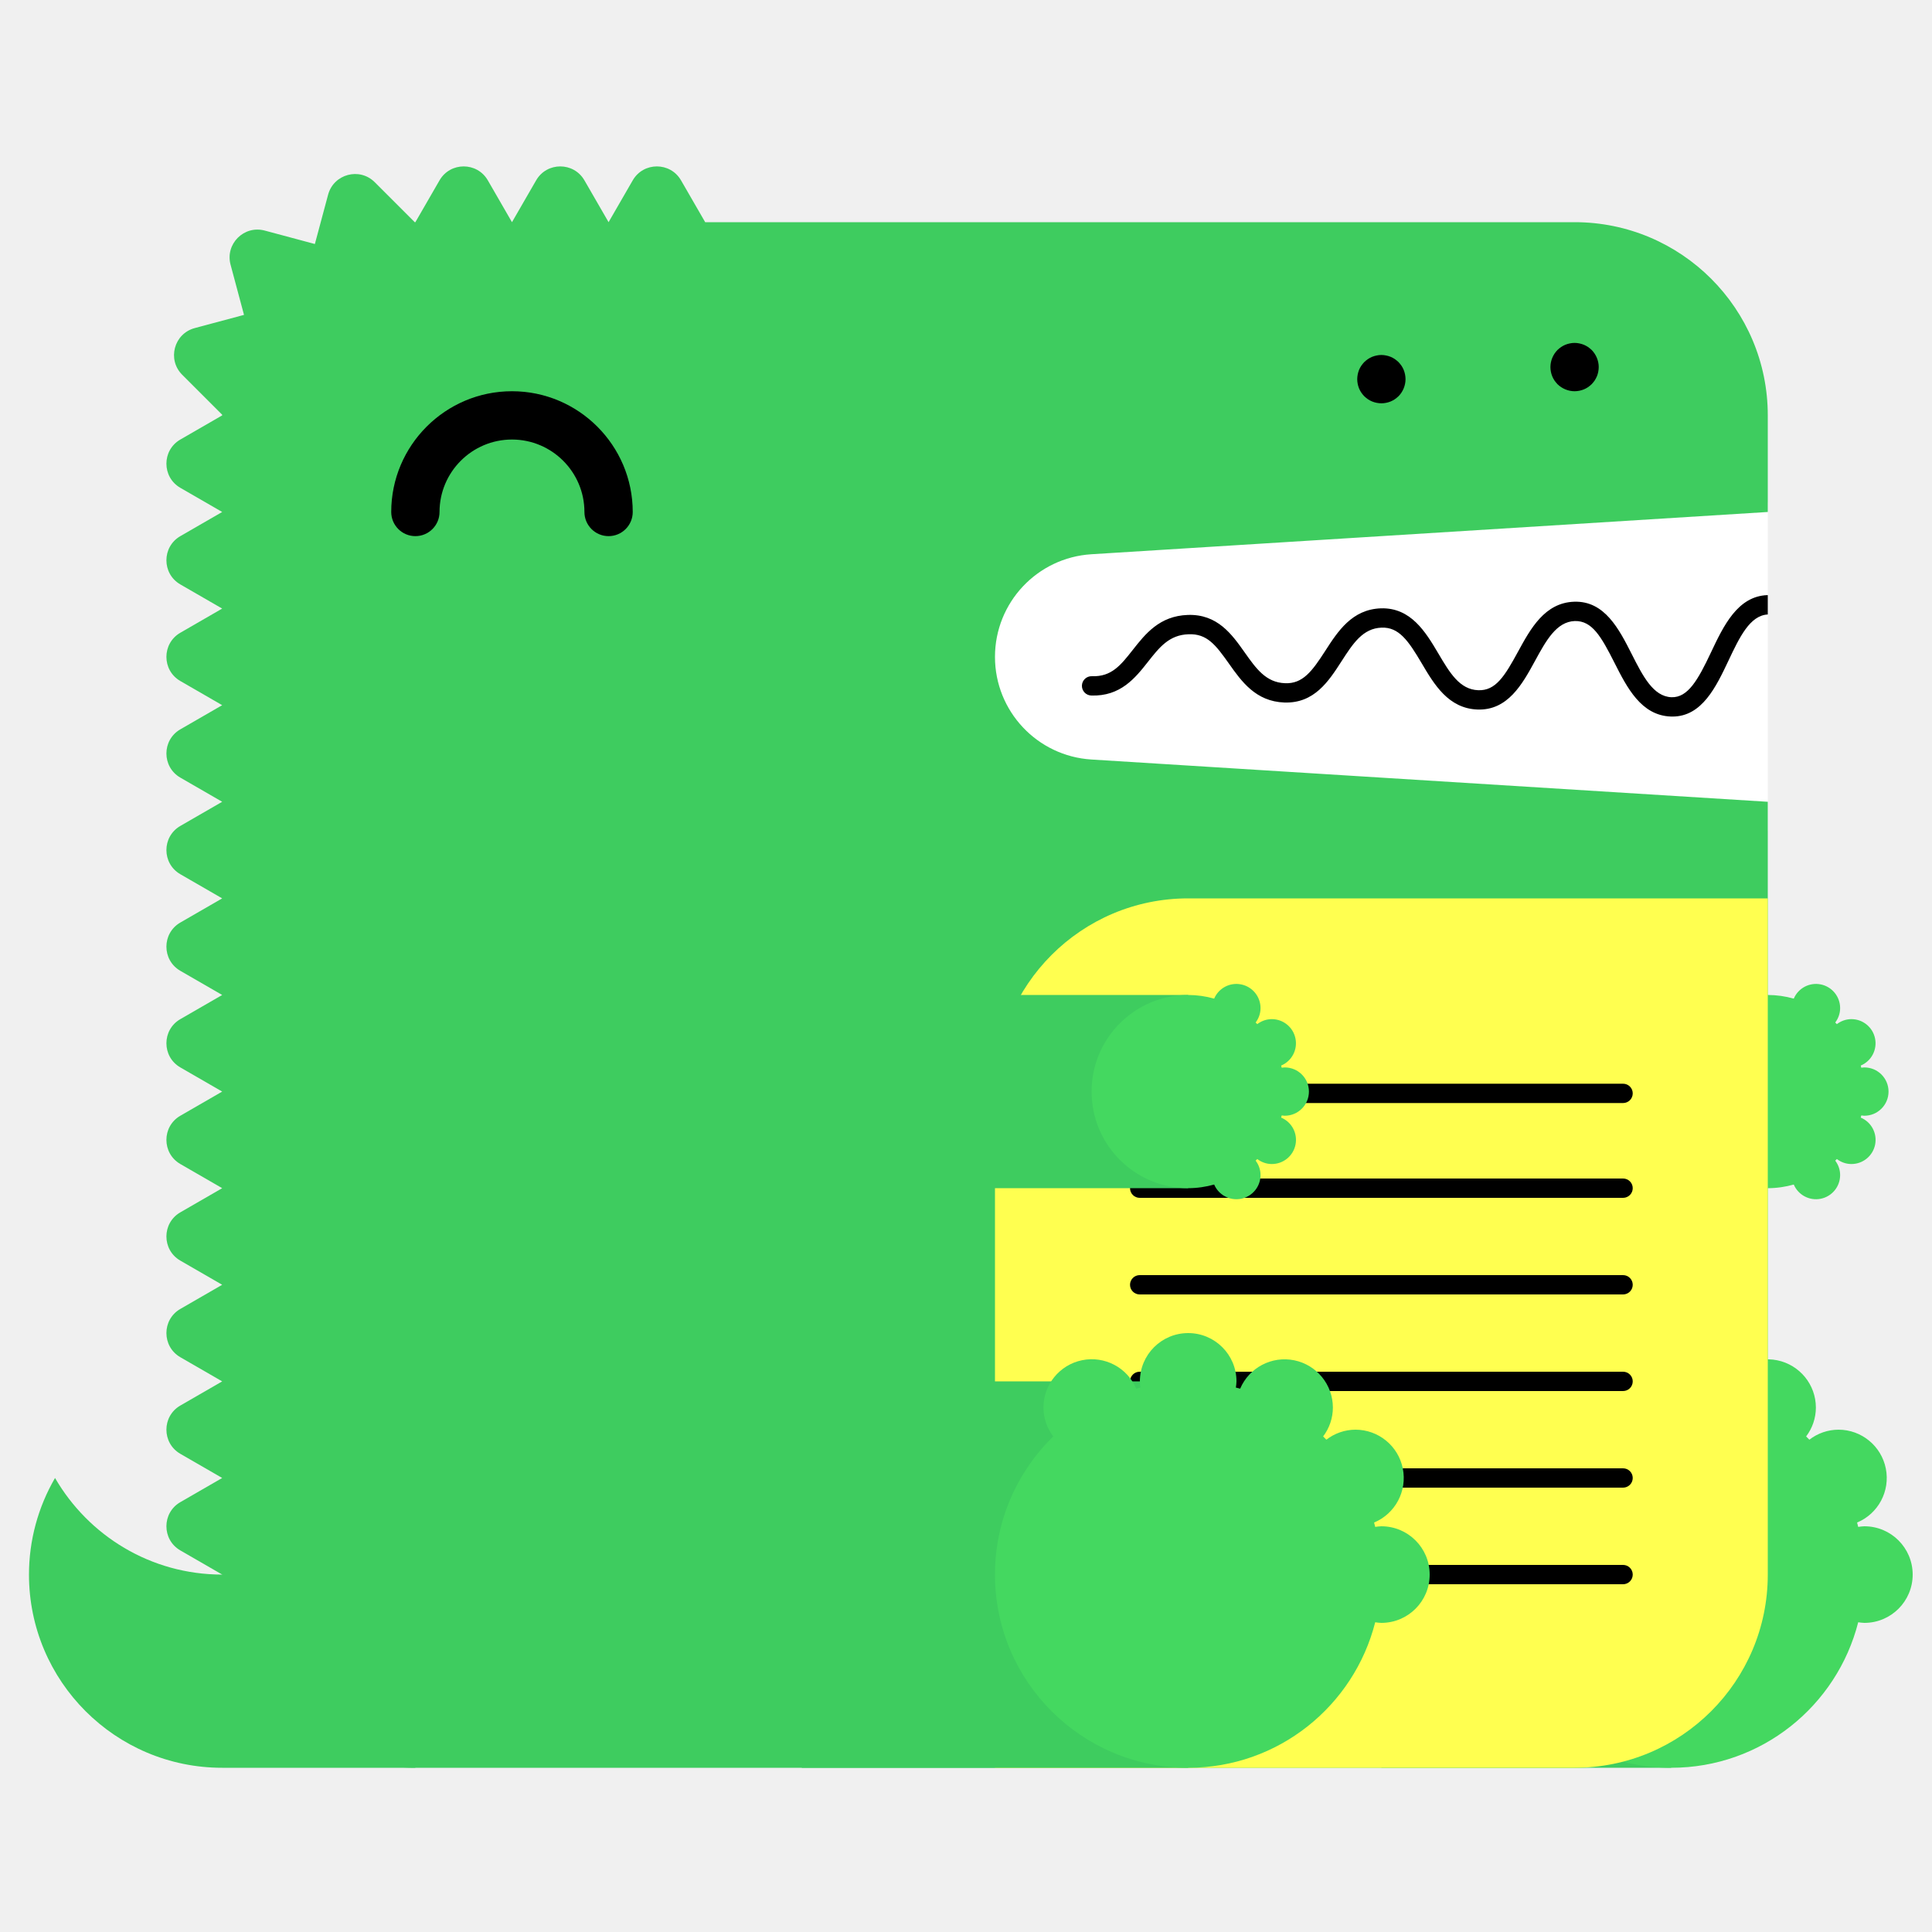
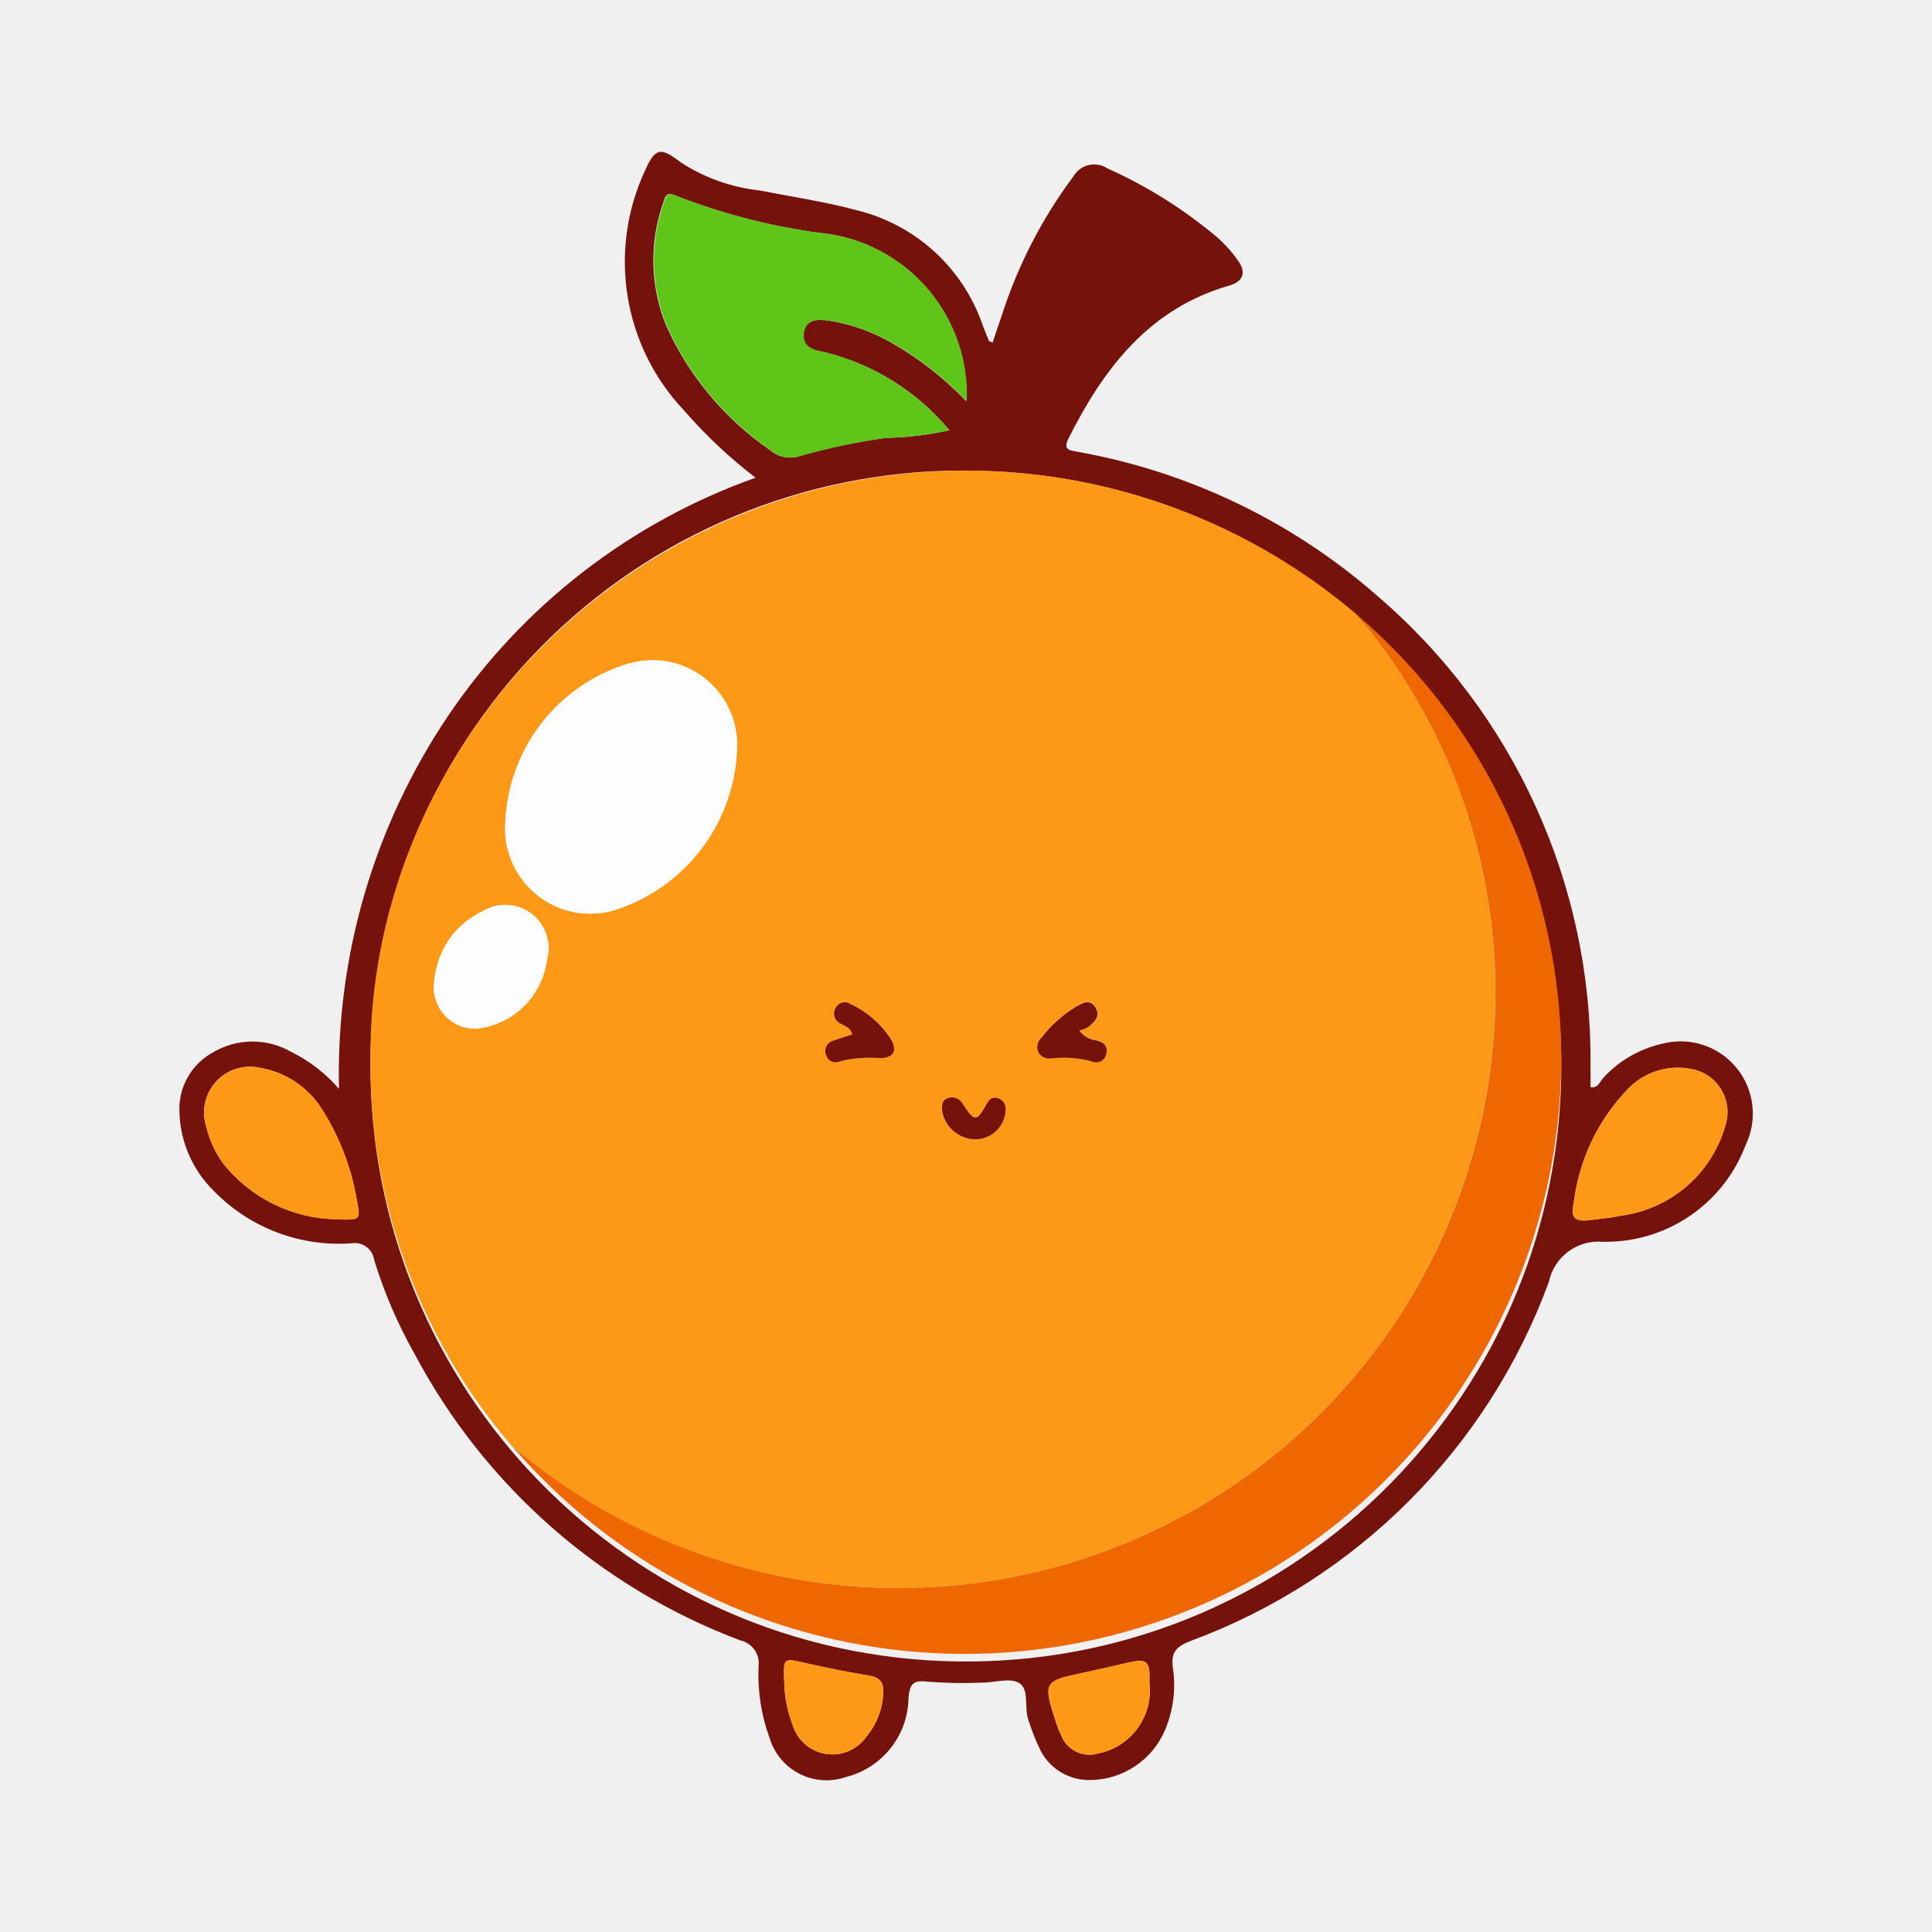
- <svg xmlns="http://www.w3.org/2000/svg" width="200" height="200" viewBox="0 0 200 200">
-   <g fill="none" fill-rule="evenodd">
-     <path fill="#FFF" d="M99 52h84v34H99z" />
-     <path d="M23 163c-7.398 0-13.843-4.027-17.303-10A19.886 19.886 0 0 0 3 163c0 11.046 8.954 20 20 20h20v-20H23z" fill="#3ECC5F" />
-     <path d="M112.98 57.376L183 53V43c0-11.046-8.954-20-20-20H73l-2.5-4.33c-1.112-1.925-3.889-1.925-5 0L63 23l-2.5-4.33c-1.111-1.925-3.889-1.925-5 0L53 23l-2.5-4.33c-1.111-1.925-3.889-1.925-5 0L43 23c-.022 0-.042.003-.065.003l-4.142-4.141c-1.57-1.571-4.252-.853-4.828 1.294l-1.369 5.104-5.192-1.392c-2.148-.575-4.111 1.389-3.535 3.536l1.39 5.193-5.102 1.367c-2.148.576-2.867 3.259-1.296 4.83l4.142 4.142c0 .021-.003.042-.003.064l-4.33 2.5c-1.925 1.111-1.925 3.889 0 5L23 53l-4.33 2.5c-1.925 1.111-1.925 3.889 0 5L23 63l-4.33 2.5c-1.925 1.111-1.925 3.889 0 5L23 73l-4.33 2.5c-1.925 1.111-1.925 3.889 0 5L23 83l-4.33 2.5c-1.925 1.111-1.925 3.889 0 5L23 93l-4.33 2.5c-1.925 1.111-1.925 3.889 0 5L23 103l-4.33 2.5c-1.925 1.111-1.925 3.889 0 5L23 113l-4.33 2.5c-1.925 1.111-1.925 3.889 0 5L23 123l-4.33 2.5c-1.925 1.111-1.925 3.889 0 5L23 133l-4.33 2.5c-1.925 1.111-1.925 3.889 0 5L23 143l-4.33 2.5c-1.925 1.111-1.925 3.889 0 5L23 153l-4.33 2.5c-1.925 1.111-1.925 3.889 0 5L23 163c0 11.046 8.954 20 20 20h120c11.046 0 20-8.954 20-20V83l-70.02-4.376A10.645 10.645 0 0 1 103 68c0-5.621 4.37-10.273 9.98-10.624" fill="#3ECC5F" />
-     <path fill="#3ECC5F" d="M143 183h30v-40h-30z" />
-     <path d="M193 158c-.219 0-.428.037-.639.064-.038-.15-.074-.301-.116-.451A5 5 0 0 0 190.32 148a4.96 4.96 0 0 0-3.016 1.036 26.531 26.531 0 0 0-.335-.336 4.955 4.955 0 0 0 1.011-2.987 5 5 0 0 0-9.599-1.959c-.148-.042-.297-.077-.445-.115.027-.211.064-.42.064-.639a5 5 0 0 0-5-5 5 5 0 0 0-5 5c0 .219.037.428.064.639-.148.038-.297.073-.445.115a4.998 4.998 0 0 0-9.599 1.959c0 1.125.384 2.151 1.011 2.987-3.717 3.632-6.031 8.693-6.031 14.3 0 11.046 8.954 20 20 20 9.339 0 17.16-6.41 19.361-15.064.211.027.42.064.639.064a5 5 0 0 0 5-5 5 5 0 0 0-5-5" fill="#44D860" />
-     <path fill="#3ECC5F" d="M153 123h30v-20h-30z" />
-     <path d="M193 115.5a2.5 2.5 0 1 0 0-5c-.109 0-.214.019-.319.032-.02-.075-.037-.15-.058-.225a2.501 2.501 0 0 0-.963-4.807c-.569 0-1.088.197-1.508.518a6.653 6.653 0 0 0-.168-.168c.314-.417.506-.931.506-1.494a2.5 2.5 0 0 0-4.8-.979A9.987 9.987 0 0 0 183 103c-5.522 0-10 4.478-10 10s4.478 10 10 10c.934 0 1.833-.138 2.69-.377a2.5 2.5 0 0 0 4.8-.979c0-.563-.192-1.077-.506-1.494.057-.055.113-.111.168-.168.42.321.939.518 1.508.518a2.5 2.5 0 0 0 .963-4.807c.021-.074.038-.15.058-.225.105.013.21.032.319.032" fill="#44D860" />
-     <path d="M63 55.5a2.5 2.5 0 0 1-2.5-2.5c0-4.136-3.364-7.5-7.5-7.5s-7.5 3.364-7.5 7.5a2.5 2.5 0 1 1-5 0c0-6.893 5.607-12.5 12.5-12.5S65.5 46.107 65.5 53a2.5 2.5 0 0 1-2.5 2.5" fill="#000" />
-     <path d="M103 183h60c11.046 0 20-8.954 20-20V93h-60c-11.046 0-20 8.954-20 20v70z" fill="#FFFF50" />
-     <path d="M168.02 124h-50.04a1 1 0 1 1 0-2h50.04a1 1 0 1 1 0 2m0 20h-50.04a1 1 0 1 1 0-2h50.04a1 1 0 1 1 0 2m0 20h-50.04a1 1 0 1 1 0-2h50.04a1 1 0 1 1 0 2m0-49.814h-50.04a1 1 0 1 1 0-2h50.04a1 1 0 1 1 0 2m0 19.814h-50.04a1 1 0 1 1 0-2h50.04a1 1 0 1 1 0 2m0 20h-50.04a1 1 0 1 1 0-2h50.04a1 1 0 1 1 0 2M183 61.611c-.012 0-.022-.006-.034-.005-3.09.105-4.552 3.196-5.842 5.923-1.346 2.85-2.387 4.703-4.093 4.647-1.889-.068-2.969-2.202-4.113-4.46-1.314-2.594-2.814-5.536-5.963-5.426-3.046.104-4.513 2.794-5.807 5.167-1.377 2.528-2.314 4.065-4.121 3.994-1.927-.07-2.951-1.805-4.136-3.813-1.321-2.236-2.848-4.75-5.936-4.664-2.994.103-4.465 2.385-5.763 4.4-1.373 2.13-2.335 3.428-4.165 3.351-1.973-.07-2.992-1.51-4.171-3.177-1.324-1.873-2.816-3.993-5.895-3.89-2.928.1-4.399 1.97-5.696 3.618-1.232 1.564-2.194 2.802-4.229 2.724a1 1 0 0 0-.072 2c3.017.101 4.545-1.8 5.872-3.487 1.177-1.496 2.193-2.787 4.193-2.855 1.926-.082 2.829 1.115 4.195 3.045 1.297 1.834 2.769 3.914 5.731 4.021 3.103.104 4.596-2.215 5.918-4.267 1.182-1.834 2.202-3.417 4.15-3.484 1.793-.067 2.769 1.35 4.145 3.681 1.297 2.197 2.766 4.686 5.787 4.796 3.125.108 4.634-2.62 5.949-5.035 1.139-2.088 2.214-4.06 4.119-4.126 1.793-.042 2.728 1.595 4.111 4.33 1.292 2.553 2.757 5.445 5.825 5.556l.169.003c3.064 0 4.518-3.075 5.805-5.794 1.139-2.41 2.217-4.68 4.067-4.773v-2z" fill="#000" />
-     <path fill="#3ECC5F" d="M83 183h40v-40H83z" />
-     <path d="M143 158c-.219 0-.428.037-.639.064-.038-.15-.074-.301-.116-.451A5 5 0 0 0 140.32 148a4.96 4.96 0 0 0-3.016 1.036 26.531 26.531 0 0 0-.335-.336 4.955 4.955 0 0 0 1.011-2.987 5 5 0 0 0-9.599-1.959c-.148-.042-.297-.077-.445-.115.027-.211.064-.42.064-.639a5 5 0 0 0-5-5 5 5 0 0 0-5 5c0 .219.037.428.064.639-.148.038-.297.073-.445.115a4.998 4.998 0 0 0-9.599 1.959c0 1.125.384 2.151 1.011 2.987-3.717 3.632-6.031 8.693-6.031 14.3 0 11.046 8.954 20 20 20 9.339 0 17.16-6.41 19.361-15.064.211.027.42.064.639.064a5 5 0 0 0 5-5 5 5 0 0 0-5-5" fill="#44D860" />
-     <path fill="#3ECC5F" d="M83 123h40v-20H83z" />
-     <path d="M133 115.5a2.5 2.5 0 1 0 0-5c-.109 0-.214.019-.319.032-.02-.075-.037-.15-.058-.225a2.501 2.501 0 0 0-.963-4.807c-.569 0-1.088.197-1.508.518a6.653 6.653 0 0 0-.168-.168c.314-.417.506-.931.506-1.494a2.5 2.5 0 0 0-4.8-.979A9.987 9.987 0 0 0 123 103c-5.522 0-10 4.478-10 10s4.478 10 10 10c.934 0 1.833-.138 2.69-.377a2.5 2.5 0 0 0 4.8-.979c0-.563-.192-1.077-.506-1.494.057-.055.113-.111.168-.168.42.321.939.518 1.508.518a2.5 2.5 0 0 0 .963-4.807c.021-.074.038-.15.058-.225.105.013.21.032.319.032" fill="#44D860" />
-     <path d="M143 41.75c-.16 0-.33-.02-.49-.05a2.52 2.52 0 0 1-.47-.14c-.15-.06-.29-.14-.431-.23-.13-.09-.259-.2-.38-.31-.109-.12-.219-.24-.309-.38s-.17-.28-.231-.43a2.619 2.619 0 0 1-.189-.96c0-.16.02-.33.05-.49.03-.16.08-.31.139-.47.061-.15.141-.29.231-.43.09-.13.2-.26.309-.38.121-.11.25-.22.38-.31.141-.09.281-.17.431-.23.149-.06.31-.11.47-.14.32-.07.65-.07.98 0 .159.03.32.08.47.14.149.06.29.14.43.23.13.09.259.2.38.31.11.12.22.25.31.38.09.14.17.28.23.43.06.16.11.31.14.47.029.16.05.33.05.49 0 .66-.271 1.31-.73 1.77-.121.11-.25.22-.38.31-.14.09-.281.17-.43.23a2.565 2.565 0 0 1-.96.19m20-1.25c-.66 0-1.3-.27-1.771-.73a3.802 3.802 0 0 1-.309-.38c-.09-.14-.17-.28-.231-.43a2.619 2.619 0 0 1-.189-.96c0-.66.27-1.3.729-1.77.121-.11.25-.22.38-.31.141-.09.281-.17.431-.23.149-.06.31-.11.47-.14.32-.07.66-.07.98 0 .159.03.32.08.47.14.149.06.29.14.43.23.13.09.259.2.38.31.459.47.73 1.11.73 1.77 0 .16-.021.33-.05.49-.03.16-.08.32-.14.47-.07.15-.14.29-.23.43-.09.13-.2.26-.31.38-.121.11-.25.22-.38.31-.14.09-.281.17-.43.23a2.565 2.565 0 0 1-.96.19" fill="#000" />
-   </g>
+ <svg xmlns="http://www.w3.org/2000/svg" t="1705990203506" class="icon" viewBox="0 0 1024 1024" version="1.1" p-id="6957" width="200" height="200">
+   <path d="M179.673 577.142a339.338 339.338 0 0 1 57.954-197.908 329.925 329.925 0 0 1 162.836-126.031 258.895 258.895 0 0 1-37.849-35.584 114.629 114.629 0 0 1-20.815-127.055c5.494-12.406 8.271-12.761 19.18-4.411a95.015 95.015 0 0 0 41.511 14.769c17.211 3.387 34.58 5.908 51.535 10.496a94.129 94.129 0 0 1 66.757 60.79c1.063 2.836 2.206 5.632 3.348 8.409 0 0.217 0.532 0.276 1.969 0.965 1.654-4.903 3.249-9.846 4.943-14.592a250.703 250.703 0 0 1 37.79-73.354 12.761 12.761 0 0 1 18.176-4.352 246.154 246.154 0 0 1 58.663 36.962 70.046 70.046 0 0 1 10.673 12.091c4.273 6.144 2.54 10.91-4.805 13.017-42.476 12.229-66.481 43.815-85.209 81.034-3.151 6.282 0.807 6.282 5.14 7.129a328.33 328.33 0 0 1 158.543 76.308 323.486 323.486 0 0 1 112.994 248.123v12.268c4.155 0.748 4.923-3.072 6.794-4.943a60.278 60.278 0 0 1 31.055-18.038 38.302 38.302 0 0 1 44.347 53.721 79.163 79.163 0 0 1-75.874 51.2 26.821 26.821 0 0 0-28.396 21.287 320.788 320.788 0 0 1-189.854 190.287c-7.286 2.855-10.713 5.79-9.393 14.434a61.381 61.381 0 0 1-4.194 32.788 43.52 43.52 0 0 1-39.759 26.506 29.026 29.026 0 0 1-25.935-15.045 116.007 116.007 0 0 1-6.735-16.837c-2.402-6.518 0.729-16.108-4.884-19.535-4.825-2.954-13.056-0.197-19.692-0.197a241.152 241.152 0 0 1-29.322-0.571c-7.522-0.926-8.96 1.772-9.63 8.31a43.855 43.855 0 0 1-33.182 42.279 31.508 31.508 0 0 1-40.487-20.795 97.418 97.418 0 0 1-5.809-37.809 12.406 12.406 0 0 0-9.61-13.785 324.923 324.923 0 0 1-172.583-151.631 251.195 251.195 0 0 1-21.563-50.078 10.358 10.358 0 0 0-12.032-8.783 92.554 92.554 0 0 1-73.255-28.081 60.652 60.652 0 0 1-17.881-40.763 34.225 34.225 0 0 1 18.235-32.63 41.019 41.019 0 0 1 40.704-0.138 80.404 80.404 0 0 1 25.6 19.771z m16.699-15.202a315.589 315.589 0 1 0 322.954-312.399 313.777 313.777 0 0 0-322.954 312.399z m306.826-333.922a125.322 125.322 0 0 0-66.206-41.354c-5.632-0.906-12.367-2.678-11.126-10.358s8.094-7.089 13.785-6.341a98.166 98.166 0 0 1 33.083 11.815 176.561 176.561 0 0 1 39.385 30.818 86.055 86.055 0 0 0-72.271-88.478 330.043 330.043 0 0 1-81.999-20.5c-4.746-2.343-5.337 0.866-6.183 3.466a91.451 91.451 0 0 0 1.575 65.831 159.094 159.094 0 0 0 55.138 65.812 16.03 16.03 0 0 0 15.754 2.875 333.962 333.962 0 0 1 45.292-9.531 166.459 166.459 0 0 0 33.772-4.057zM178.117 646.223c13.174 0.551 12.997 0.473 11.008-10.102a130.087 130.087 0 0 0-18.708-48.561 48.187 48.187 0 0 0-32.335-21.543 24.32 24.32 0 0 0-28.711 31.271 54.252 54.252 0 0 0 8.724 19.141 78.375 78.375 0 0 0 60.022 29.794z m663.966 0.532c5.652-0.768 11.402-1.162 16.955-2.422a66.422 66.422 0 0 0 55.257-47.143 23.257 23.257 0 0 0-18.078-30.641 36.569 36.569 0 0 0-33.969 11.264 104.881 104.881 0 0 0-28.042 59.077c-1.772 8.212-0.118 10.673 7.877 9.866z m-232.862 245.169c0.414-11.815-1.162-13.076-12.17-10.476-7.877 1.851-15.754 3.643-23.631 5.317-20.165 4.254-20.559 4.923-14.001 25.246a60.455 60.455 0 0 0 2.914 7.522 16.089 16.089 0 0 0 19.692 9.846 34.048 34.048 0 0 0 27.195-37.455z m-193.575-1.182a67.682 67.682 0 0 0 4.49 23.631 22.016 22.016 0 0 0 39.207 5.908 38.006 38.006 0 0 0 8.743-22.095c0.571-6.183-1.339-9.157-7.877-10.142a531.988 531.988 0 0 1-33.477-6.617c-11.559-2.619-11.52-2.777-11.087 9.314z" fill="#76120C" p-id="6958" />
+   <path d="M718.946 325.573a319.153 319.153 0 0 0-199.601-76.052A316.849 316.849 0 0 0 234.26 413.538a297.354 297.354 0 0 0-17.152 36.608 301.095 301.095 0 0 0-15.557 53.898 293.809 293.809 0 0 0-5.218 57.876 310.252 310.252 0 0 0 74.831 204.308 316.298 316.298 0 0 0 521.334-238.494 309.721 309.721 0 0 0-73.551-202.161z m-429.036 183.138a42.201 42.201 0 0 1-37.278 36.51 21.957 21.957 0 0 1-22.489-24.99 55.138 55.138 0 0 1 3.801-14.789 42.437 42.437 0 0 1 17.506-20.066 39.503 39.503 0 0 1 4.45-2.442 22.922 22.922 0 0 1 34.009 25.758z m37.218-26.821a44.426 44.426 0 0 1-58.053-33.831 61.282 61.282 0 0 1-1.182-13.785 91.825 91.825 0 0 1 63.33-81.979 54.686 54.686 0 0 1 23.158-1.241 44.544 44.544 0 0 1 36.332 44.82 93.184 93.184 0 0 1-63.586 86.036z m139.244 78.946a67.072 67.072 0 0 0-20.953 1.595 5.337 5.337 0 0 1-7.483-2.974 5.75 5.75 0 0 1 3.938-8.015c3.151-1.201 6.361-2.068 9.964-3.269-1.122-3.938-4.096-4.273-6.242-5.691a5.908 5.908 0 0 1-2.501-8.546 5.435 5.435 0 0 1 7.877-1.792 54.823 54.823 0 0 1 18.452 14.553 27.983 27.983 0 0 1 2.619 3.682c3.801 6.183 1.831 10.142-5.041 10.378a1.969 1.969 0 0 1-0.63 0.098z m50.038 43.028a18.137 18.137 0 0 1-17.034-14.533c-0.354-3.033-0.473-6.459 3.21-7.483a6.715 6.715 0 0 1 7.719 3.328c6.124 9.433 7.247 9.492 12.406 0.177 1.3-2.324 2.619-3.938 5.278-3.564a5.711 5.711 0 0 1 4.923 5.514 16.069 16.069 0 0 1-16.502 16.581z m69.986-45.47a5.415 5.415 0 0 1-7.778 3.938 60.889 60.889 0 0 0-20.953-1.536 6.853 6.853 0 0 1-7.07-2.855 6.656 6.656 0 0 1 1.595-8.251 66.58 66.58 0 0 1 17.861-16.03c3.446-1.969 7.483-4.746 10.614 0.118s-0.886 8.015-4.273 10.732a13.607 13.607 0 0 1-4.391 1.477 13.273 13.273 0 0 0 9.019 5.278c3.722 0.906 6.321 3.052 5.278 7.148z" fill="#FD9917" p-id="6959" />
+   <path d="M827.49 562.649a316.219 316.219 0 0 1-556.229 203.599A316.318 316.318 0 0 0 792.596 527.754a309.76 309.76 0 0 0-73.669-202.181 309.445 309.445 0 0 1 108.564 237.076z" fill="#EF6700" p-id="6960" />
+   <path d="M503.198 228.017a166.105 166.105 0 0 1-33.477 4.076 335.498 335.498 0 0 0-45.292 9.531 16.03 16.03 0 0 1-15.754-2.855 159.153 159.153 0 0 1-55.138-65.812 91.471 91.471 0 0 1-1.575-65.831c0.847-2.599 1.438-5.79 6.183-3.466a330.24 330.24 0 0 0 81.999 20.5 86.055 86.055 0 0 1 72.271 88.478 176.62 176.62 0 0 0-39.385-30.838 98.462 98.462 0 0 0-33.103-11.815c-5.73-0.748-12.583-1.319-13.785 6.341s5.494 9.433 11.126 10.338a125.282 125.282 0 0 1 65.93 41.354z" fill="#5FC519" p-id="6961" />
+   <path d="M178.137 646.242a78.375 78.375 0 0 1-60.022-29.814 54.134 54.134 0 0 1-8.724-19.121 24.34 24.34 0 0 1 28.711-31.271 48.246 48.246 0 0 1 32.354 21.543 130.186 130.186 0 0 1 18.708 48.561c1.95 10.535 2.225 10.634-11.028 10.102z" fill="#FD9917" p-id="6962" />
+   <path d="M842.082 646.754c-7.995 0.807-9.649-1.654-7.877-9.846a104.881 104.881 0 0 1 28.042-59.077 36.569 36.569 0 0 1 33.969-11.264 23.257 23.257 0 0 1 18.078 30.641 66.422 66.422 0 0 1-55.257 47.143c-5.553 1.241-11.303 1.634-16.955 2.402z" fill="#FD9917" p-id="6963" />
+   <path d="M609.201 891.924a34.068 34.068 0 0 1-27.097 37.415 16.108 16.108 0 0 1-19.692-9.846 61.322 61.322 0 0 1-2.914-7.542c-6.577-20.303-6.164-20.972 14.001-25.246 7.877-1.654 15.754-3.446 23.631-5.317 10.91-2.54 12.485-1.241 12.071 10.535z" fill="#FD9917" p-id="6964" />
+   <path d="M415.646 890.742c-0.433-12.091-0.453-11.914 11.087-9.374 11.126 2.462 22.311 4.884 33.477 6.617 6.459 1.004 8.369 3.938 7.877 10.161a38.006 38.006 0 0 1-8.743 22.095 22.016 22.016 0 0 1-39.207-5.908 67.761 67.761 0 0 1-4.49-23.591z" fill="#FD9917" p-id="6965" />
+   <path d="M267.894 434.274a91.746 91.746 0 0 1 63.311-81.959 44.859 44.859 0 0 1 59.471 43.52 93.164 93.164 0 0 1-63.527 86.095 45.154 45.154 0 0 1-59.254-47.655z" fill="#FEFDFD" p-id="6966" />
+   <path d="M252.613 545.241a21.937 21.937 0 0 1-22.489-25.009 44.761 44.761 0 0 1 25.738-37.258 22.961 22.961 0 0 1 34.048 25.777 42.24 42.24 0 0 1-37.297 36.49z" fill="#FEFDFD" p-id="6967" />
+   <path d="M451.781 548.234c-1.162-3.938-4.116-4.293-6.262-5.73a5.77 5.77 0 0 1-2.462-8.527 5.396 5.396 0 0 1 7.877-1.772 51.377 51.377 0 0 1 21.051 18.196c3.938 6.361 1.753 10.417-5.632 10.437a67.289 67.289 0 0 0-20.953 1.615 5.297 5.297 0 0 1-7.463-2.974 5.75 5.75 0 0 1 3.938-8.015c3.111-1.122 6.302-2.068 9.905-3.23z" fill="#76120C" p-id="6968" />
+   <path d="M572.042 546.127a13.095 13.095 0 0 0 8.999 5.278c3.702 0.807 6.321 2.914 5.356 7.01a5.435 5.435 0 0 1-7.877 4.057 59.451 59.451 0 0 0-20.953-1.556 6.833 6.833 0 0 1-7.03-2.855 6.676 6.676 0 0 1 1.615-8.231 65.556 65.556 0 0 1 17.861-16.069c3.446-1.871 7.483-4.746 10.575 0.138s-0.847 8.054-4.273 10.772a14.375 14.375 0 0 1-4.273 1.457z" fill="#76120C" p-id="6969" />
+   <path d="M516.49 603.865a18.078 18.078 0 0 1-17.054-14.513c-0.335-3.013-0.473-6.459 3.23-7.463a6.636 6.636 0 0 1 7.7 3.308c6.144 9.452 7.266 9.472 12.386 0.197 1.3-2.363 2.639-3.938 5.297-3.564a5.73 5.73 0 0 1 4.943 5.534 16.069 16.069 0 0 1-16.502 16.502z" fill="#76120C" p-id="6970" />
</svg>
